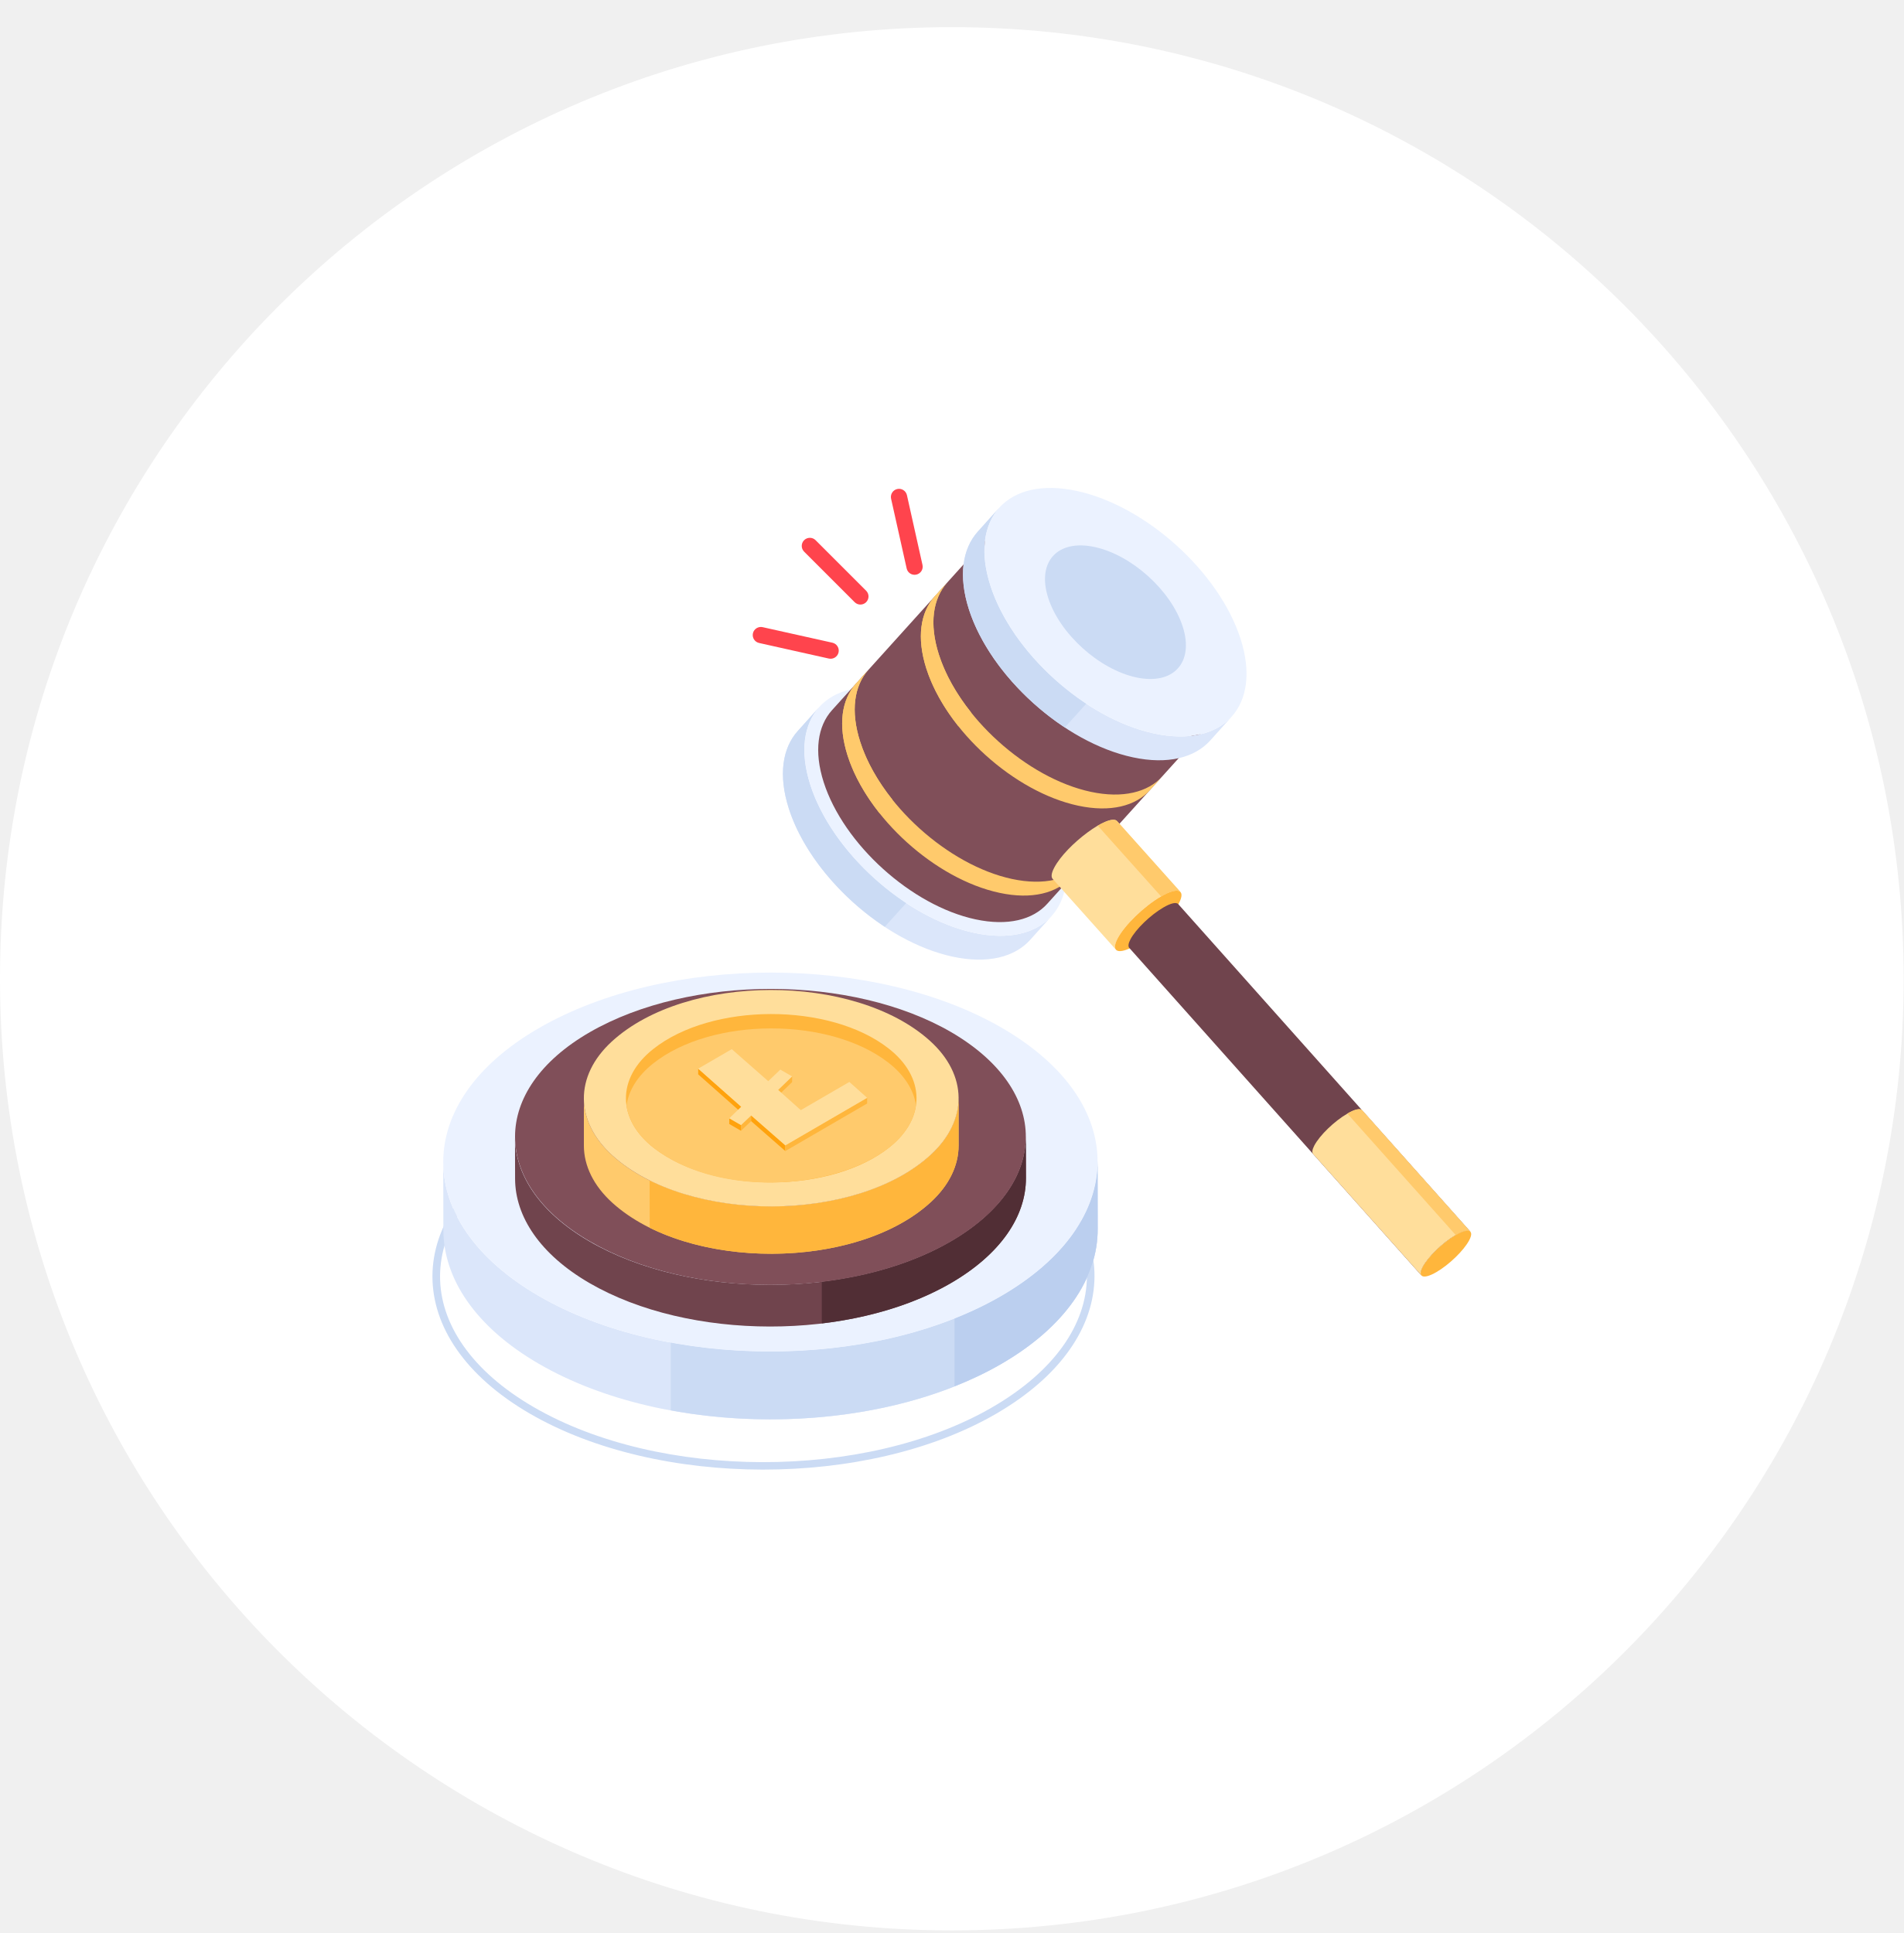
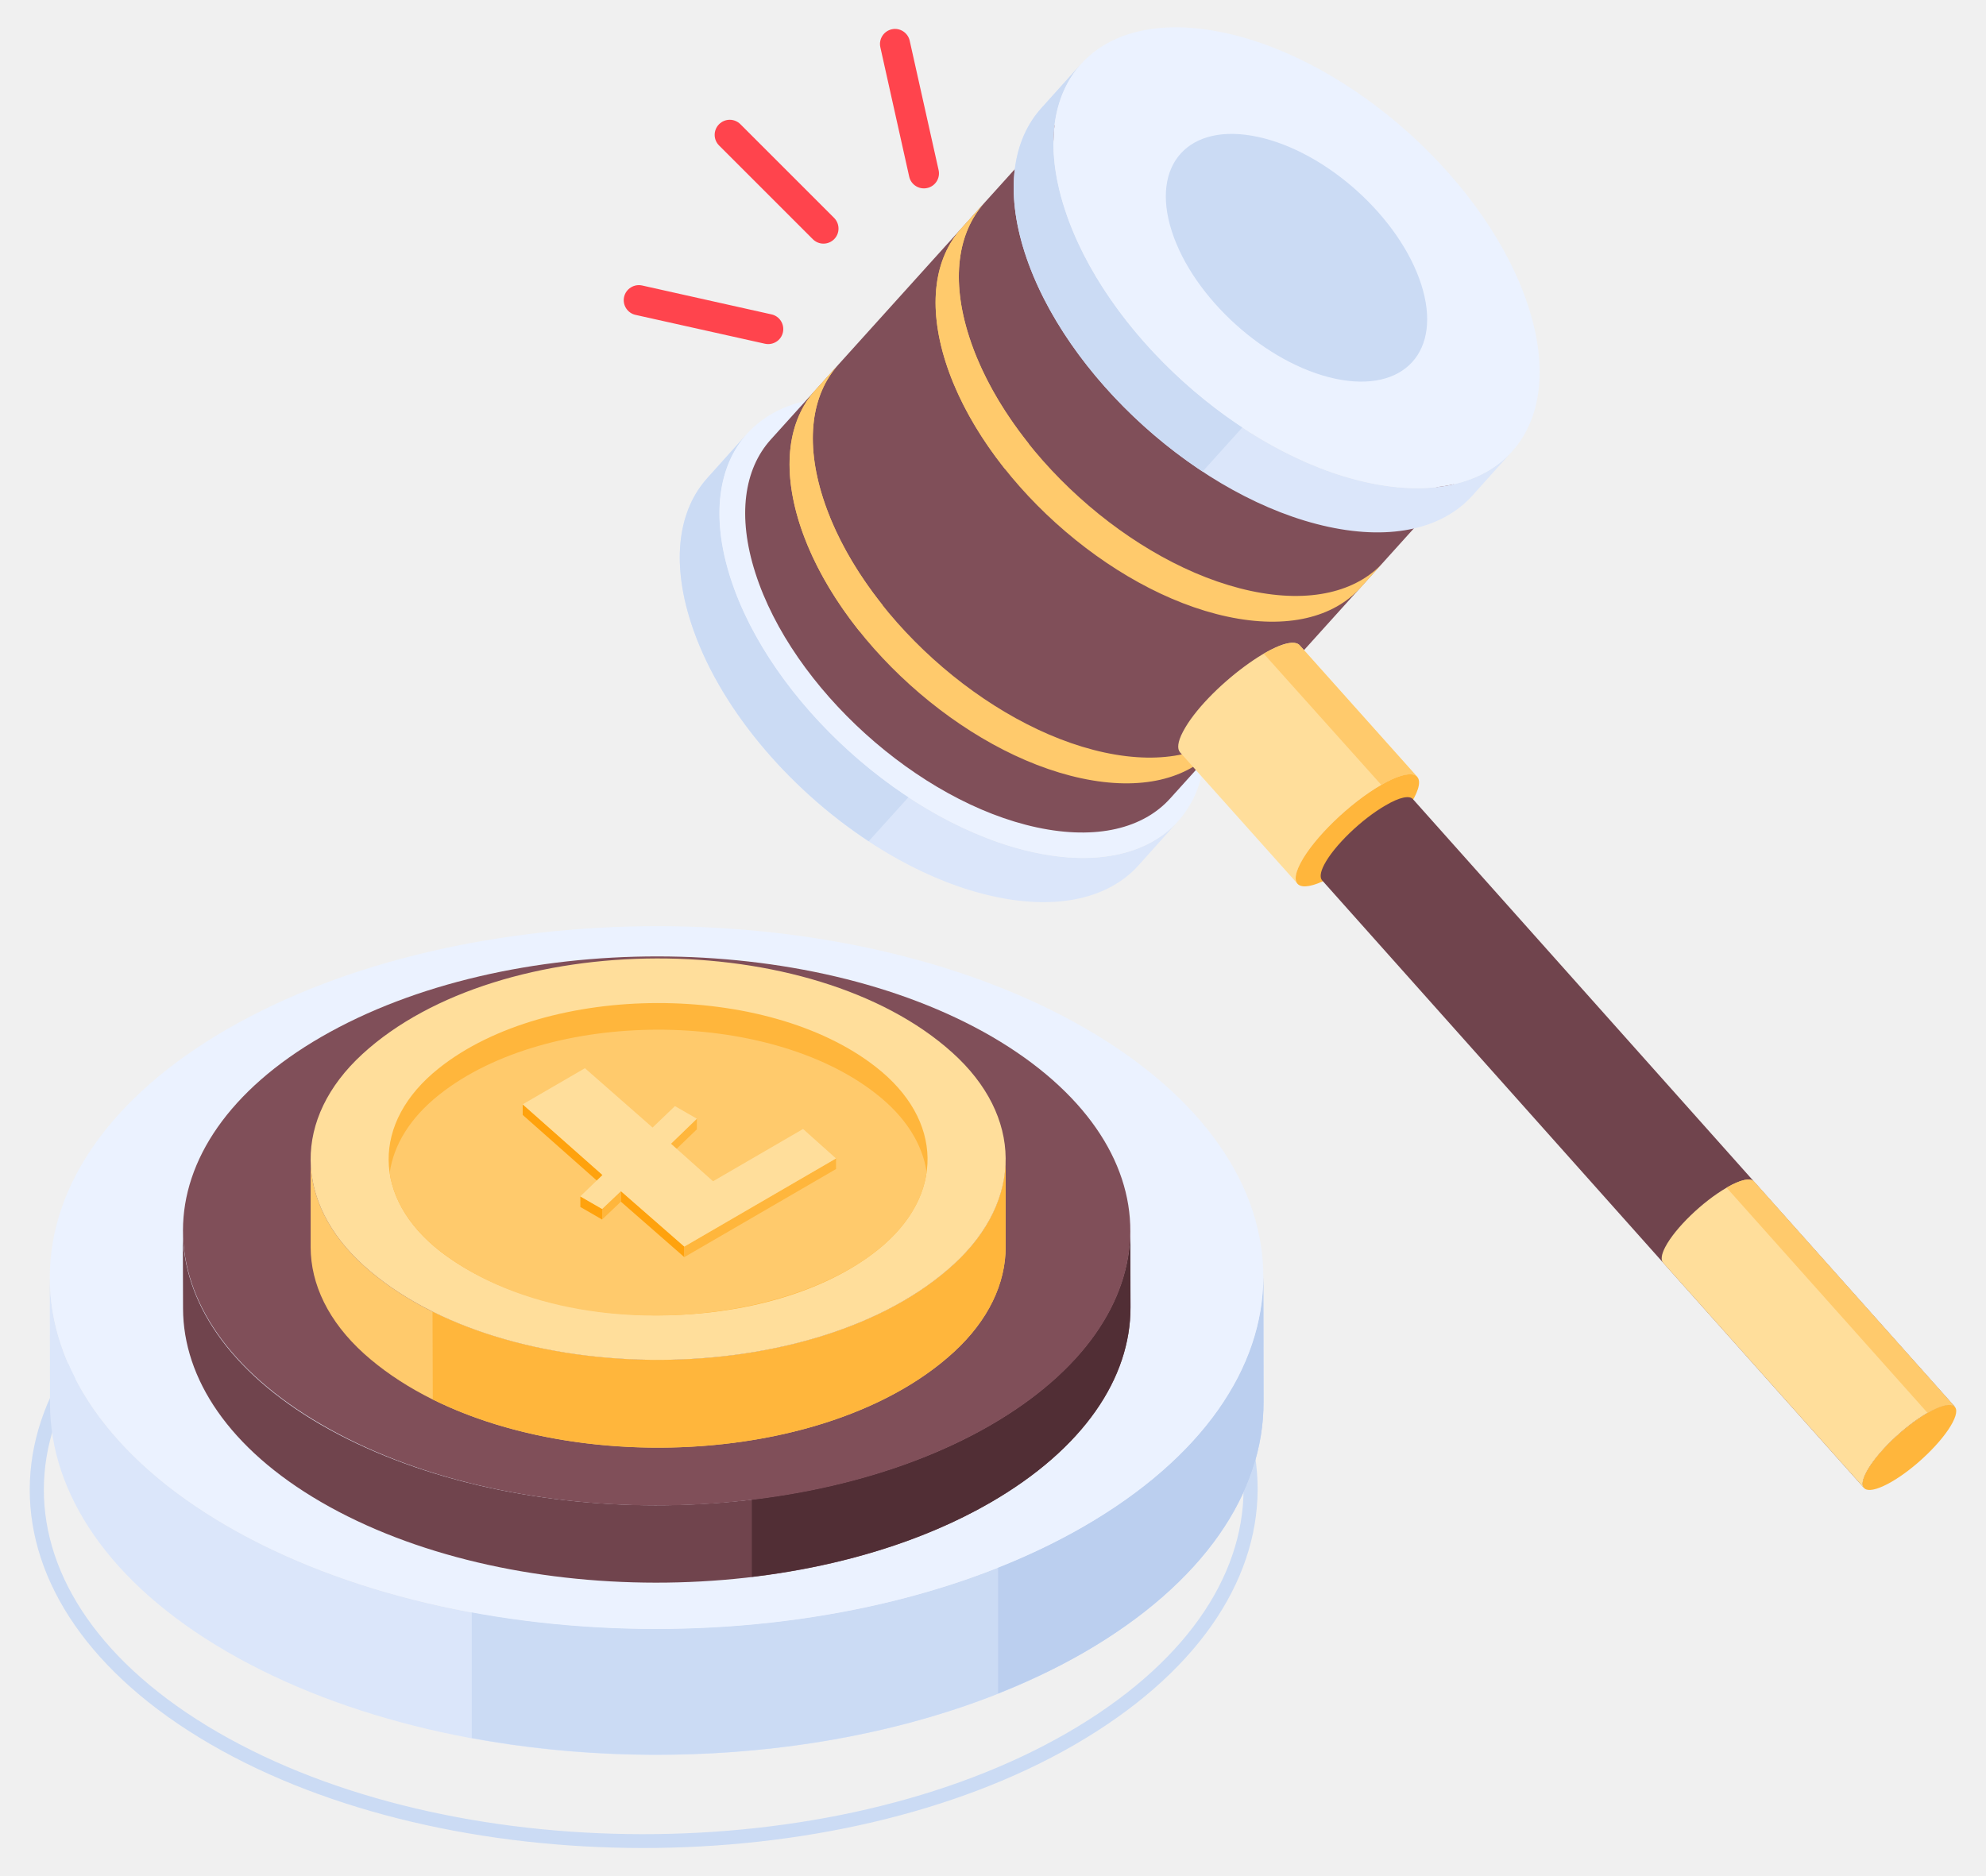
- <svg xmlns="http://www.w3.org/2000/svg" width="64" height="65" viewBox="0 0 64 65" fill="none">
-   <rect y="0.913" width="64" height="64" rx="32" fill="white" />
-   <path d="M27.54 23.779L26.82 24.581C26.303 25.157 26.162 26.072 26.521 27.192C27.242 29.445 29.71 31.673 32.032 32.17C33.203 32.421 34.113 32.185 34.637 31.602L35.356 30.8C34.833 31.383 33.922 31.619 32.752 31.369C30.43 30.872 27.962 28.643 27.241 26.39C26.882 25.27 27.022 24.355 27.54 23.779Z" fill="#DBE6FA" />
-   <path d="M27.241 26.39C27.723 27.897 28.989 29.391 30.468 30.365L29.746 31.165C28.268 30.191 27.003 28.698 26.521 27.192C26.162 26.072 26.303 25.157 26.82 24.581L27.54 23.779C27.022 24.355 26.882 25.27 27.241 26.39Z" fill="#CBDBF4" />
-   <path d="M30.139 23.21C27.817 22.714 26.519 24.137 27.241 26.39C27.962 28.643 30.43 30.872 32.752 31.369C35.078 31.866 36.377 30.444 35.655 28.191C34.934 25.938 32.465 23.708 30.139 23.21Z" fill="#EBF2FF" />
-   <path d="M33.474 17.784L27.969 23.884C27.49 24.418 27.36 25.265 27.692 26.303C28.361 28.39 30.647 30.455 32.798 30.915C33.883 31.147 34.726 30.929 35.211 30.388L40.715 24.289C40.23 24.829 39.387 25.047 38.302 24.815C36.151 24.355 33.865 22.29 33.196 20.203C32.864 19.166 32.994 18.318 33.474 17.784Z" fill="#804F59" />
-   <path d="M29.196 22.525L28.775 22.992C28.296 23.527 28.166 24.373 28.497 25.412C29.165 27.499 31.452 29.564 33.603 30.023C34.687 30.256 35.531 30.036 36.018 29.497L36.43 29.04C35.943 29.571 35.103 29.787 34.025 29.557C31.875 29.095 29.588 27.03 28.92 24.944C28.587 23.907 28.717 23.06 29.196 22.525Z" fill="#FFCA6C" />
-   <path d="M28.92 24.944C29.133 25.611 29.514 26.275 30.001 26.887L29.578 27.355C29.091 26.744 28.71 26.08 28.497 25.412C28.166 24.373 28.296 23.527 28.775 22.992L29.196 22.525C28.717 23.06 28.587 23.907 28.92 24.944Z" fill="#FFCA6C" />
-   <path d="M31.843 19.595L31.421 20.061C30.942 20.596 30.812 21.443 31.143 22.482C31.811 24.568 34.098 26.633 36.25 27.093C37.334 27.325 38.177 27.105 38.664 26.566L39.077 26.109C38.59 26.64 37.749 26.857 36.671 26.626C34.521 26.164 32.234 24.099 31.566 22.013C31.233 20.976 31.363 20.129 31.843 19.595Z" fill="#FFCA6C" />
-   <path d="M31.566 22.013C31.78 22.68 32.16 23.345 32.648 23.956L32.224 24.424C31.737 23.813 31.357 23.149 31.143 22.482C30.812 21.443 30.942 20.596 31.421 20.061L31.843 19.595C31.363 20.129 31.233 20.976 31.566 22.013Z" fill="#FFCA6C" />
-   <path d="M33.593 17.075L32.873 17.877C32.356 18.453 32.216 19.368 32.574 20.488C33.296 22.741 35.764 24.969 38.086 25.466C39.256 25.717 40.166 25.481 40.69 24.898L41.41 24.096C40.886 24.679 39.976 24.915 38.805 24.665C36.483 24.168 34.015 21.939 33.294 19.686C32.935 18.566 33.076 17.651 33.593 17.075Z" fill="#DBE6FA" />
-   <path d="M33.294 19.686C33.776 21.194 35.042 22.687 36.522 23.661L35.8 24.461C34.321 23.487 33.057 21.994 32.574 20.488C32.216 19.368 32.356 18.453 32.873 17.877L33.593 17.075C33.076 17.651 32.935 18.566 33.294 19.686Z" fill="#CBDBF4" />
-   <path d="M36.193 16.507C33.871 16.01 32.572 17.433 33.294 19.686C34.015 21.939 36.483 24.168 38.805 24.665C41.131 25.162 42.43 23.74 41.709 21.487C40.987 19.234 38.519 17.005 36.193 16.507Z" fill="#EBF2FF" />
-   <path d="M36.798 18.393C35.55 18.126 34.852 18.891 35.239 20.102C35.627 21.314 36.954 22.512 38.202 22.779C39.452 23.046 40.151 22.282 39.763 21.071C39.375 19.86 38.048 18.661 36.798 18.393Z" fill="#CBDBF4" />
-   <path d="M39.691 29.998C39.604 29.906 39.372 29.95 39.033 30.143C38.463 30.472 37.81 31.11 37.573 31.56C37.476 31.748 37.462 31.874 37.52 31.937L35.388 29.552C35.335 29.489 35.344 29.364 35.441 29.18C35.846 28.402 37.301 27.325 37.559 27.613L39.691 29.998Z" fill="#FFDE9B" />
-   <path d="M39.691 30C39.601 29.907 39.372 29.949 39.034 30.141L36.906 27.764C37.243 27.567 37.478 27.52 37.557 27.614L39.691 30Z" fill="#FFCA6C" />
-   <path d="M39.034 30.143C38.464 30.473 37.809 31.108 37.571 31.562C37.334 32.017 37.603 32.119 38.173 31.79C38.743 31.461 39.398 30.825 39.636 30.37C39.873 29.917 39.603 29.815 39.034 30.143Z" fill="#FFB63C" />
-   <path d="M49.438 41.421C49.372 41.351 49.196 41.384 48.939 41.531C48.506 41.78 48.011 42.264 47.831 42.605C47.758 42.748 47.747 42.844 47.791 42.892L37.964 31.872C37.923 31.824 37.931 31.728 38.004 31.589C38.184 31.244 38.683 30.764 39.115 30.514C39.372 30.364 39.548 30.331 39.611 30.401L49.438 41.421Z" fill="#70444D" />
-   <path d="M49.438 41.421C49.372 41.351 49.196 41.384 48.939 41.531C48.506 41.78 48.011 42.264 47.831 42.605C47.758 42.748 47.747 42.844 47.791 42.891L44.146 38.804C44.106 38.756 44.113 38.661 44.186 38.522C44.366 38.177 44.865 37.696 45.298 37.447C45.554 37.297 45.73 37.264 45.793 37.333L49.438 41.421Z" fill="#FFDE9B" />
-   <path d="M49.437 41.421C49.371 41.35 49.193 41.383 48.94 41.529L45.297 37.445C45.555 37.295 45.729 37.263 45.794 37.333L49.437 41.421Z" fill="#FFCA6C" />
-   <path d="M48.94 41.531C48.507 41.781 48.01 42.263 47.83 42.607C47.65 42.952 47.854 43.029 48.287 42.779C48.718 42.53 49.215 42.048 49.396 41.703C49.576 41.359 49.371 41.282 48.94 41.531Z" fill="#FFB63C" />
-   <path d="M17.808 47.532C13.444 44.996 13.449 40.836 17.822 38.311C22.165 35.803 29.21 35.802 33.527 38.311C37.904 40.855 37.888 45.001 33.47 47.551C29.148 50.047 22.122 50.039 17.808 47.532ZM25.684 36.681C22.887 36.681 20.086 37.297 17.949 38.531C13.749 40.956 13.741 44.875 17.936 47.312C22.179 49.778 29.09 49.786 33.343 47.331C37.589 44.88 37.607 40.976 33.399 38.531C31.276 37.297 28.482 36.681 25.684 36.681Z" fill="#CBDBF4" />
-   <path d="M14.902 39.082L14.906 41.366C14.91 42.992 15.98 44.619 18.109 45.856C22.404 48.352 29.352 48.352 33.643 45.875C35.82 44.618 36.908 42.973 36.904 41.33L36.9 39.047C36.904 40.689 35.816 42.334 33.64 43.591C29.349 46.068 22.4 46.068 18.105 43.572C15.976 42.335 14.906 40.709 14.902 39.082Z" fill="#DBE6FA" />
-   <path d="M36.9 39.047C36.904 40.689 35.816 42.334 33.64 43.591C30.637 45.324 26.336 45.84 22.551 45.142V47.425C26.337 48.124 30.64 47.608 33.643 45.874C35.82 44.618 36.908 42.973 36.904 41.33L36.9 39.047Z" fill="#CBDBF4" />
-   <path d="M36.9 39.047C36.904 40.689 35.816 42.334 33.639 43.591C33.156 43.87 32.635 44.115 32.091 44.331V46.616C32.636 46.4 33.158 46.155 33.643 45.875C35.82 44.618 36.908 42.973 36.903 41.33L36.9 39.047Z" fill="#BBCFEF" />
-   <path d="M18.118 34.571C13.827 37.048 13.837 41.092 18.105 43.572C22.4 46.068 29.349 46.069 33.64 43.591C37.963 41.095 37.991 37.067 33.696 34.571C29.427 32.09 22.442 32.075 18.118 34.571Z" fill="#EBF2FF" />
-   <path d="M17.314 38.237L17.317 39.639C17.321 40.909 18.155 42.178 19.815 43.143C23.17 45.092 28.597 45.092 31.948 43.158C33.647 42.177 34.495 40.894 34.492 39.612L34.488 38.21C34.492 39.491 33.643 40.774 31.944 41.755C28.593 43.69 23.166 43.69 19.812 41.74C18.151 40.776 17.317 39.507 17.314 38.237Z" fill="#70444D" />
-   <path d="M34.488 38.21C34.492 39.491 33.643 40.774 31.944 41.755C30.716 42.464 29.209 42.91 27.629 43.099V44.502C29.211 44.314 30.719 43.867 31.948 43.158C33.647 42.177 34.495 40.894 34.492 39.612L34.488 38.21Z" fill="#512E35" />
-   <path d="M19.817 41.735C23.172 43.694 28.591 43.694 31.946 41.759C35.324 39.812 35.336 36.668 31.981 34.709C28.65 32.774 23.207 32.762 19.829 34.709C16.474 36.645 16.486 39.8 19.817 41.735Z" fill="#804F59" />
-   <path d="M32.228 36.929L32.228 38.52C32.228 39.185 31.916 39.85 31.291 40.425C28.793 42.72 23.145 42.746 20.598 40.455C19.953 39.874 19.63 39.197 19.63 38.521L19.63 36.929C19.629 37.606 19.953 38.282 20.598 38.864C23.149 41.158 28.796 41.125 31.29 38.833C31.916 38.259 32.228 37.594 32.228 36.929Z" fill="#FFCA6C" />
-   <path d="M31.29 38.833C29.139 40.81 24.668 41.099 21.84 39.691L21.844 41.285C24.673 42.69 29.141 42.4 31.291 40.425C31.916 39.85 32.228 39.185 32.228 38.52L32.228 36.929C32.228 37.594 31.916 38.259 31.29 38.833Z" fill="#FFB63C" />
-   <path d="M31.26 34.995C32.539 36.146 32.552 37.674 31.29 38.833C28.793 41.128 23.145 41.155 20.598 38.864C19.318 37.711 19.306 36.185 20.566 35.025C23.074 32.721 28.723 32.712 31.26 34.995Z" fill="#FFDE9B" />
-   <path d="M29.903 38.579C27.966 40.122 24.024 40.179 21.982 38.602C20.746 37.639 20.726 36.258 21.954 35.281C23.929 33.708 27.902 33.709 29.876 35.258C31.099 36.21 31.142 37.589 29.903 38.579Z" fill="#FFB63C" />
-   <path d="M30.795 37.166C30.451 39.666 24.805 40.781 21.981 38.602C21.443 38.182 21.137 37.685 21.063 37.177C21.132 36.675 21.429 36.183 21.955 35.764C23.93 34.191 27.903 34.192 29.877 35.741C30.415 36.161 30.721 36.658 30.795 37.166Z" fill="#FFCA6C" />
-   <path d="M26.631 36.196L26.631 36.388L26.161 36.84L26.161 36.648L26.631 36.196Z" fill="#FFB63C" />
-   <path d="M24.92 37.216L24.919 37.408L23.473 36.127L23.473 35.935L24.92 37.216Z" fill="#FFA20D" />
-   <path d="M25.254 37.508L25.253 37.7L24.913 38.024L24.913 37.832L25.254 37.508Z" fill="#FFB63C" />
-   <path d="M24.913 37.832L24.913 38.024L24.517 37.796L24.518 37.604L24.913 37.832Z" fill="#FFA20D" />
-   <path d="M26.403 38.514L26.402 38.706L25.253 37.7L25.254 37.508L26.403 38.514Z" fill="#FFA20D" />
-   <path d="M29.153 36.915L29.153 37.107L26.402 38.706L26.403 38.514L29.153 36.915Z" fill="#FFB63C" />
-   <path d="M28.555 36.382L29.153 36.915L26.403 38.514L25.254 37.508L24.913 37.832L24.518 37.604L24.92 37.216L23.473 35.935L24.602 35.279L25.828 36.356L26.234 35.967L26.631 36.196L26.161 36.649L26.923 37.33L28.555 36.382Z" fill="#FFDE9B" />
-   <path d="M27.866 22.145L25.52 21.621C25.373 21.588 25.281 21.443 25.313 21.296C25.346 21.148 25.494 21.057 25.639 21.089L27.985 21.612C28.132 21.645 28.225 21.791 28.192 21.938C28.159 22.086 28.012 22.177 27.866 22.145Z" fill="#FF444D" />
-   <path d="M28.734 20.25L27.034 18.55C26.928 18.444 26.928 18.271 27.034 18.165C27.141 18.058 27.314 18.058 27.42 18.165L29.119 19.864C29.226 19.971 29.226 20.143 29.119 20.25C29.013 20.356 28.84 20.356 28.734 20.25Z" fill="#FF444D" />
-   <path d="M30.482 19.116L29.958 16.77C29.926 16.622 30.018 16.477 30.165 16.444C30.311 16.411 30.458 16.503 30.491 16.651L31.014 18.997C31.047 19.144 30.954 19.289 30.807 19.322C30.661 19.355 30.515 19.263 30.482 19.116Z" fill="#FF444D" />
+ <svg xmlns="http://www.w3.org/2000/svg" width="36" height="34" viewBox="0 0 36 34" fill="none">
+   <path d="M13.54 7.866L12.821 8.668C12.303 9.244 12.163 10.159 12.522 11.279C13.243 13.531 15.711 15.76 18.033 16.257C19.203 16.508 20.114 16.272 20.638 15.689L21.357 14.887C20.834 15.47 19.923 15.706 18.753 15.456C16.431 14.959 13.963 12.73 13.241 10.477C12.883 9.357 13.023 8.442 13.54 7.866Z" fill="#DBE6FA" />
+   <path d="M13.241 10.477C13.724 11.984 14.99 13.478 16.469 14.452L15.747 15.252C14.268 14.278 13.004 12.785 12.522 11.279C12.163 10.159 12.303 9.244 12.821 8.668L13.54 7.866C13.023 8.442 12.883 9.357 13.241 10.477Z" fill="#CBDBF4" />
+   <path d="M16.139 7.298C13.817 6.801 12.519 8.224 13.24 10.477C13.962 12.73 16.43 14.959 18.752 15.456C21.077 15.953 22.376 14.531 21.655 12.278C20.933 10.025 18.465 7.795 16.139 7.298Z" fill="#EBF2FF" />
+   <path d="M19.474 1.872L13.97 7.971C13.49 8.505 13.36 9.353 13.693 10.39C14.361 12.477 16.647 14.542 18.798 15.002C19.883 15.234 20.726 15.016 21.212 14.476L26.715 8.376C26.23 8.916 25.387 9.135 24.302 8.903C22.151 8.442 19.865 6.378 19.197 4.29C18.864 3.253 18.994 2.405 19.474 1.872Z" fill="#804F59" />
+   <path d="M15.196 6.613L14.775 7.079C14.295 7.614 14.165 8.461 14.496 9.5C15.165 11.586 17.451 13.651 19.603 14.111C20.687 14.343 21.531 14.123 22.017 13.584L22.43 13.127C21.943 13.659 21.103 13.875 20.024 13.644C17.875 13.183 15.588 11.118 14.919 9.031C14.586 7.994 14.716 7.147 15.196 6.613Z" fill="#FFCA6C" />
+   <path d="M14.919 9.031C15.133 9.698 15.514 10.363 16.001 10.974L15.578 11.442C15.091 10.831 14.71 10.167 14.496 9.5C14.165 8.461 14.295 7.614 14.775 7.079L15.196 6.613C14.716 7.147 14.586 7.994 14.919 9.031Z" fill="#FFCA6C" />
+   <path d="M17.842 3.682L17.421 4.148C16.942 4.683 16.812 5.53 17.143 6.569C17.811 8.655 20.098 10.72 22.25 11.18C23.334 11.412 24.177 11.192 24.664 10.653L25.076 10.196C24.59 10.728 23.749 10.944 22.671 10.713C20.521 10.252 18.234 8.187 17.566 6.1C17.233 5.063 17.363 4.217 17.842 3.682Z" fill="#FFCA6C" />
+   <path d="M17.566 6.1C17.78 6.768 18.16 7.432 18.647 8.043L18.224 8.511C17.737 7.9 17.357 7.236 17.143 6.569C16.812 5.53 16.942 4.683 17.421 4.148L17.842 3.682C17.363 4.217 17.233 5.063 17.566 6.1Z" fill="#FFCA6C" />
+   <path d="M19.593 1.163L18.873 1.964C18.356 2.54 18.216 3.455 18.574 4.575C19.296 6.828 21.764 9.056 24.086 9.553C25.256 9.804 26.167 9.568 26.69 8.985L27.41 8.183C26.886 8.767 25.976 9.002 24.805 8.752C22.483 8.255 20.015 6.026 19.294 3.773C18.935 2.654 19.076 1.739 19.593 1.163Z" fill="#DBE6FA" />
+   <path d="M19.294 3.773C19.777 5.281 21.042 6.774 22.522 7.748L21.8 8.548C20.321 7.574 19.057 6.081 18.574 4.575C18.216 3.455 18.356 2.54 18.873 1.964L19.593 1.163C19.076 1.739 18.935 2.654 19.294 3.773Z" fill="#CBDBF4" />
+   <path d="M22.194 0.594C19.872 0.097 18.574 1.521 19.295 3.773C20.017 6.026 22.485 8.255 24.806 8.752C27.132 9.25 28.431 7.827 27.71 5.575C26.988 3.322 24.52 1.092 22.194 0.594Z" fill="#EBF2FF" />
+   <path d="M22.798 2.481C21.55 2.213 20.852 2.979 21.24 4.19C21.628 5.401 22.954 6.599 24.203 6.866C25.453 7.133 26.151 6.369 25.763 5.158C25.375 3.947 24.049 2.748 22.798 2.481Z" fill="#CBDBF4" />
+   <path d="M25.692 14.086C25.605 13.994 25.373 14.037 25.035 14.231C24.464 14.559 23.812 15.198 23.575 15.647C23.478 15.836 23.463 15.962 23.521 16.024L21.39 13.64C21.336 13.577 21.346 13.451 21.443 13.267C21.848 12.49 23.302 11.413 23.561 11.701L25.692 14.086Z" fill="#FFDE9B" />
+   <path d="M25.693 14.088C25.604 13.994 25.374 14.036 25.037 14.229L22.908 11.852C23.246 11.655 23.48 11.608 23.56 11.701L25.693 14.088Z" fill="#FFCA6C" />
+   <path d="M25.036 14.231C24.465 14.56 23.81 15.196 23.573 15.65C23.335 16.105 23.605 16.206 24.175 15.877C24.744 15.548 25.399 14.913 25.637 14.458C25.874 14.004 25.605 13.902 25.036 14.231Z" fill="#FFB63C" />
+   <path d="M35.438 25.508C35.372 25.438 35.196 25.471 34.939 25.618C34.506 25.867 34.011 26.352 33.831 26.693C33.758 26.836 33.747 26.931 33.791 26.979L23.964 15.959C23.924 15.911 23.931 15.816 24.004 15.676C24.184 15.332 24.683 14.851 25.116 14.602C25.372 14.451 25.548 14.418 25.611 14.488L35.438 25.508Z" fill="#70444D" />
+   <path d="M35.437 25.508C35.371 25.438 35.195 25.471 34.938 25.618C34.505 25.867 34.01 26.352 33.831 26.693C33.757 26.836 33.746 26.931 33.79 26.979L30.145 22.892C30.105 22.844 30.113 22.748 30.186 22.609C30.366 22.264 30.864 21.784 31.297 21.534C31.554 21.384 31.73 21.351 31.792 21.421L35.437 25.508Z" fill="#FFDE9B" />
+   <path d="M35.437 25.508C35.371 25.438 35.193 25.471 34.94 25.616L31.297 21.532C31.555 21.383 31.728 21.35 31.794 21.42L35.437 25.508Z" fill="#FFCA6C" />
+   <path d="M34.939 25.618C34.506 25.868 34.009 26.35 33.829 26.695C33.649 27.04 33.853 27.117 34.286 26.867C34.718 26.618 35.215 26.135 35.395 25.79C35.575 25.446 35.371 25.369 34.939 25.618Z" fill="#FFB63C" />
+   <path d="M3.809 31.62C-0.555 29.084 -0.551 24.923 3.822 22.398C8.166 19.89 15.211 19.89 19.527 22.398C23.904 24.942 23.889 29.088 19.471 31.638C15.148 34.134 8.122 34.127 3.809 31.62ZM11.685 20.768C8.887 20.768 6.087 21.385 3.949 22.618C-0.25 25.043 -0.259 28.962 3.937 31.4C8.179 33.865 15.091 33.874 19.344 31.418C23.589 28.967 23.608 25.064 19.399 22.618C17.277 21.385 14.482 20.768 11.685 20.768Z" fill="#CBDBF4" />
+   <path d="M0.902 23.169L0.906 25.453C0.911 27.08 1.98 28.706 4.109 29.943C8.405 32.439 15.353 32.439 19.644 29.962C21.821 28.705 22.909 27.06 22.904 25.418L22.9 23.134C22.905 24.776 21.817 26.422 19.64 27.678C15.349 30.156 8.401 30.156 4.106 27.66C1.976 26.422 0.907 24.796 0.902 23.169Z" fill="#DBE6FA" />
+   <path d="M22.899 23.134C22.904 24.776 21.816 26.421 19.639 27.678C16.637 29.412 12.336 29.928 8.551 29.229V31.512C12.337 32.212 16.64 31.696 19.643 29.962C21.82 28.705 22.908 27.06 22.903 25.418L22.899 23.134Z" fill="#CBDBF4" />
+   <path d="M22.901 23.134C22.905 24.776 21.817 26.421 19.641 27.678C19.157 27.958 18.636 28.202 18.092 28.418V30.703C18.637 30.487 19.159 30.242 19.645 29.962C21.821 28.705 22.909 27.06 22.904 25.418L22.901 23.134Z" fill="#BBCFEF" />
+   <path d="M4.119 18.658C-0.172 21.136 -0.163 25.179 4.106 27.66C8.401 30.156 15.349 30.156 19.64 27.678C23.963 25.182 23.991 21.154 19.696 18.658C15.428 16.178 8.442 16.162 4.119 18.658Z" fill="#EBF2FF" />
+   <path d="M3.314 22.324L3.318 23.726C3.322 24.996 4.156 26.265 5.816 27.23C9.171 29.18 14.597 29.18 17.948 27.245C19.648 26.264 20.496 24.981 20.493 23.699L20.489 22.297C20.492 23.578 19.644 24.861 17.945 25.843C14.594 27.777 9.167 27.777 5.813 25.828C4.152 24.863 3.318 23.594 3.314 22.324Z" fill="#70444D" />
+   <path d="M20.488 22.297C20.492 23.578 19.643 24.861 17.944 25.843C16.716 26.551 15.21 26.997 13.629 27.186V28.589C15.211 28.401 16.719 27.954 17.948 27.245C19.647 26.264 20.495 24.981 20.492 23.699L20.488 22.297Z" fill="#512E35" />
+   <path d="M5.818 25.822C9.173 27.781 14.592 27.781 17.947 25.846C21.325 23.899 21.337 20.755 17.982 18.796C14.65 16.861 9.208 16.849 5.83 18.796C2.475 20.732 2.487 23.887 5.818 25.822Z" fill="#804F59" />
+   <path d="M18.229 21.016L18.23 22.607C18.229 23.272 17.917 23.937 17.292 24.512C14.794 26.807 9.146 26.833 6.599 24.543C5.954 23.961 5.631 23.285 5.631 22.608L5.631 21.017C5.631 21.693 5.954 22.37 6.599 22.951C9.151 25.246 14.797 25.212 17.292 22.92C17.917 22.346 18.229 21.681 18.229 21.016Z" fill="#FFCA6C" />
+   <path d="M17.291 22.92C15.14 24.897 10.668 25.186 7.84 23.779L7.845 25.372C10.674 26.777 15.141 26.487 17.291 24.512C17.916 23.937 18.229 23.272 18.229 22.607L18.228 21.016C18.228 21.681 17.916 22.346 17.291 22.92Z" fill="#FFB63C" />
+   <path d="M17.261 19.083C18.541 20.234 18.553 21.761 17.292 22.92C14.794 25.215 9.146 25.242 6.599 22.951C5.32 21.799 5.307 20.272 6.567 19.113C9.076 16.808 14.724 16.799 17.261 19.083Z" fill="#FFDE9B" />
+   <path d="M15.904 22.666C13.967 24.209 10.025 24.266 7.982 22.689C6.747 21.726 6.727 20.345 7.955 19.368C9.93 17.795 13.903 17.796 15.877 19.345C17.099 20.297 17.143 21.676 15.904 22.666Z" fill="#FFB63C" />
+   <path d="M16.797 21.253C16.453 23.753 10.806 24.868 7.983 22.689C7.445 22.27 7.138 21.773 7.064 21.265C7.134 20.762 7.431 20.27 7.957 19.851C9.932 18.278 13.905 18.279 15.878 19.829C16.417 20.248 16.723 20.745 16.797 21.253Z" fill="#FFCA6C" />
+   <path d="M12.632 20.283L12.632 20.475L12.162 20.928L12.163 20.736L12.632 20.283Z" fill="#FFB63C" />
+   <path d="M10.922 21.303L10.921 21.495L9.475 20.214L9.475 20.022L10.922 21.303Z" fill="#FFA20D" />
+   <path d="M11.255 21.596L11.254 21.788L10.914 22.111L10.915 21.919L11.255 21.596Z" fill="#FFB63C" />
+   <path d="M10.915 21.919L10.915 22.111L10.52 21.883L10.52 21.691L10.915 21.919Z" fill="#FFA20D" />
+   <path d="M12.406 22.601L12.405 22.793L11.256 21.788L11.256 21.596L12.406 22.601Z" fill="#FFA20D" />
+   <path d="M15.155 21.003L15.155 21.195L12.404 22.793L12.405 22.601L15.155 21.003Z" fill="#FFB63C" />
+   <path d="M14.557 20.469L15.154 21.003L12.404 22.601L11.255 21.596L10.915 21.919L10.519 21.691L10.921 21.303L9.475 20.022L10.603 19.367L11.829 20.443L12.235 20.054L12.632 20.283L12.163 20.736L12.925 21.417L14.557 20.469Z" fill="#FFDE9B" />
+   <path d="M13.866 6.232L11.52 5.709C11.373 5.676 11.28 5.53 11.313 5.383C11.346 5.236 11.494 5.144 11.639 5.176L13.985 5.7C14.132 5.732 14.224 5.878 14.192 6.025C14.159 6.174 14.012 6.264 13.866 6.232Z" fill="#FF444D" />
+   <path d="M14.734 4.337L13.035 2.638C12.928 2.531 12.928 2.359 13.035 2.252C13.142 2.145 13.314 2.145 13.421 2.252L15.12 3.951C15.226 4.058 15.226 4.231 15.12 4.337C15.013 4.444 14.841 4.444 14.734 4.337Z" fill="#FF444D" />
+   <path d="M16.481 3.203L15.958 0.857C15.925 0.71 16.018 0.564 16.165 0.531C16.31 0.498 16.457 0.591 16.49 0.738L17.014 3.084C17.047 3.231 16.954 3.377 16.807 3.409C16.661 3.442 16.514 3.35 16.481 3.203Z" fill="#FF444D" />
</svg>
